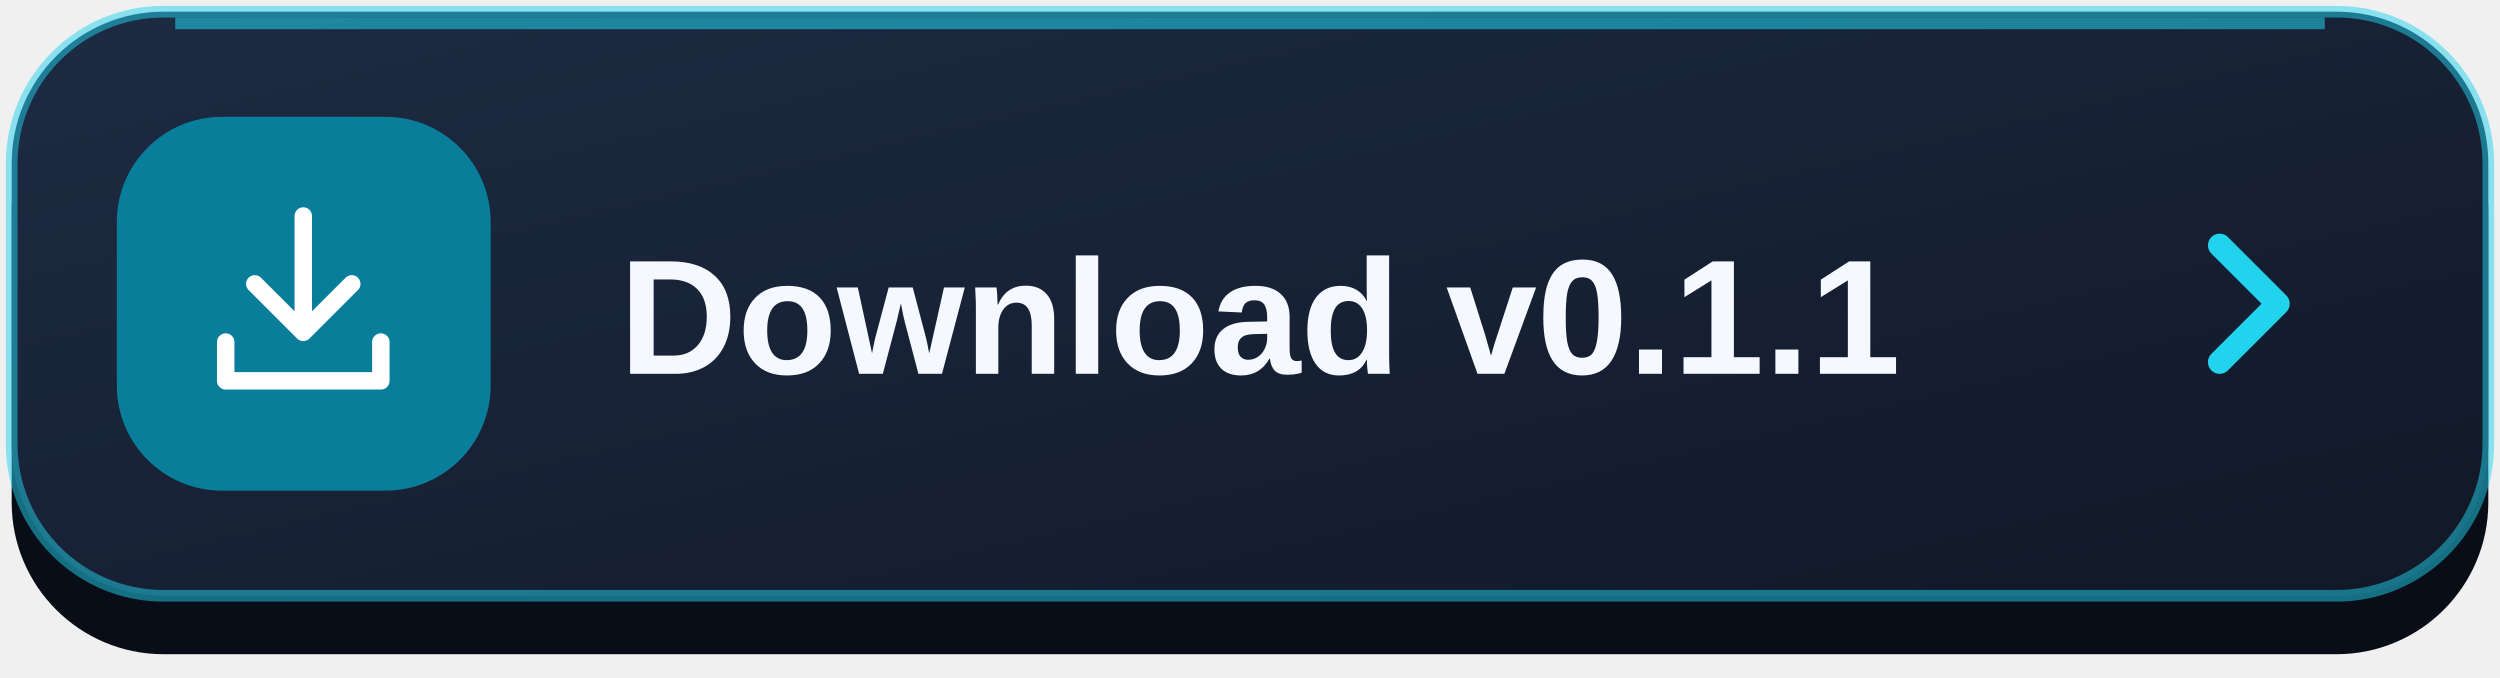
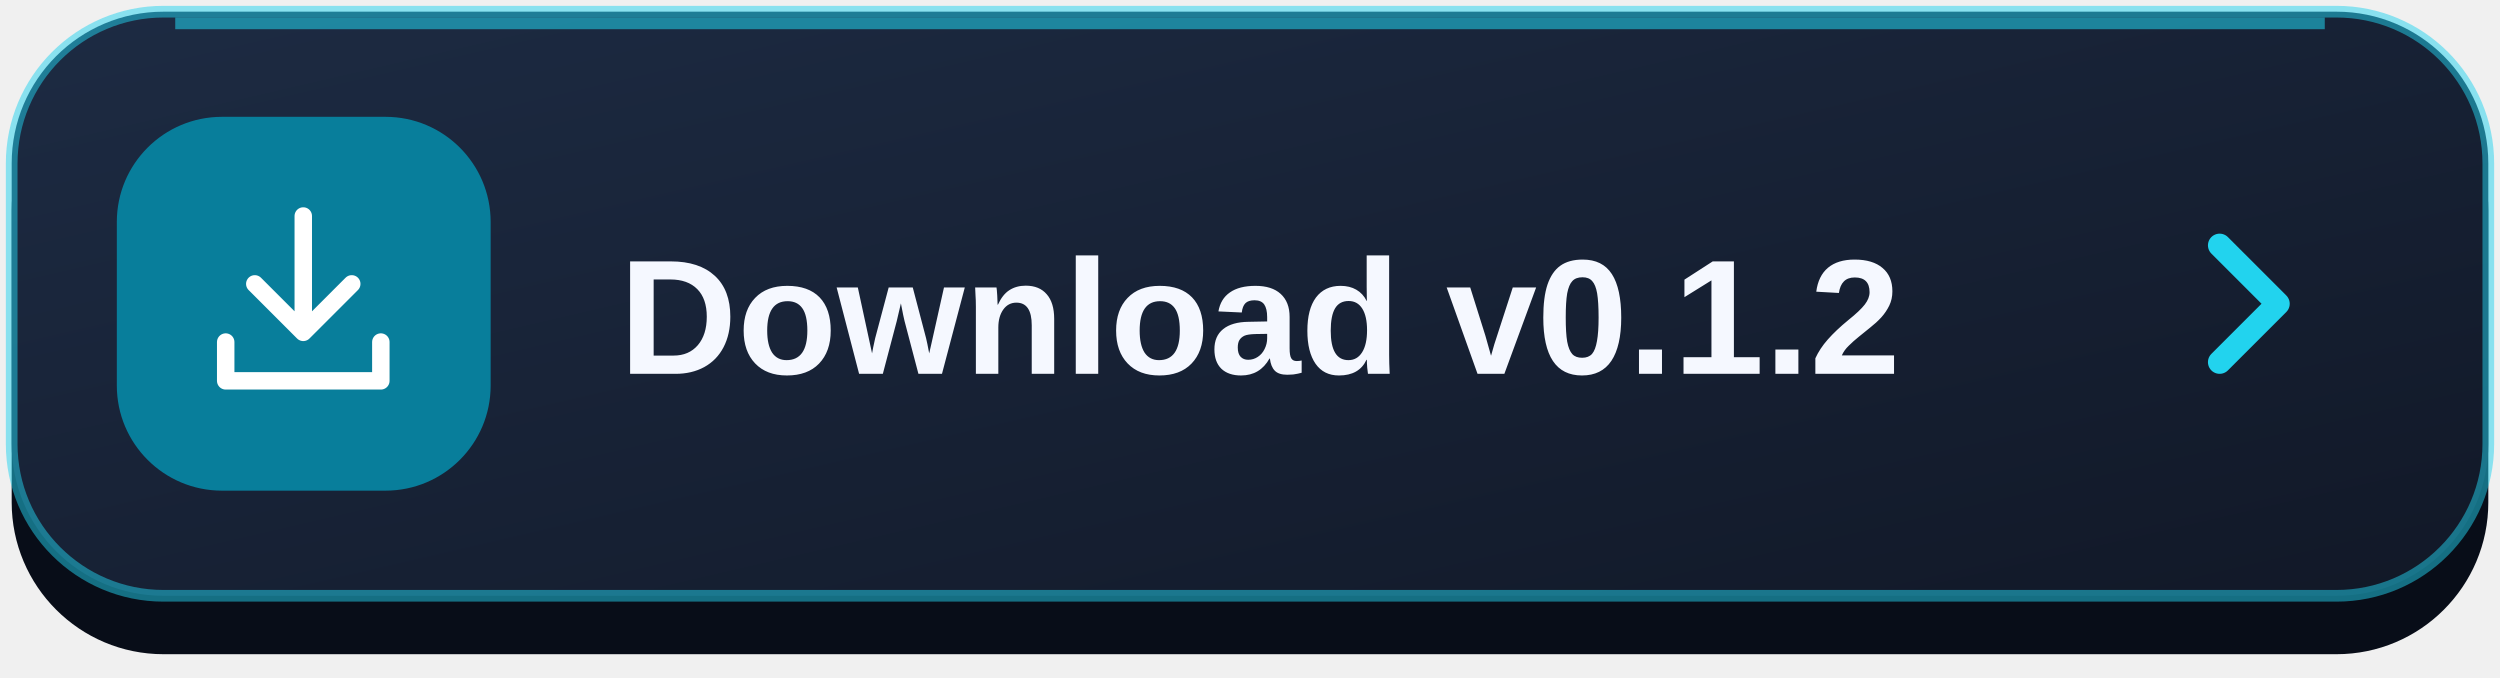
- <svg xmlns="http://www.w3.org/2000/svg" width="214" height="58" viewBox="0 0 214 58" role="img" aria-label="Download v0.1.1">
+ <svg xmlns="http://www.w3.org/2000/svg" width="214" height="58" viewBox="0 0 214 58" role="img" aria-label="Download v0.1.2">
  <defs>
    <linearGradient id="body" x2="1" y2="1">
      <stop stop-color="#1d2b43" />
      <stop offset="1" stop-color="#111827" />
    </linearGradient>
    <linearGradient id="accent">
      <stop stop-color="#087e9b" />
      <stop offset="1" stop-color="#22d3ee" />
    </linearGradient>
  </defs>
  <rect x="1" y="5" width="212" height="51" rx="13" fill="#080d18" />
  <rect x="1" y="1" width="212" height="50" rx="13" fill="url(#body)" stroke="#22d3ee" stroke-opacity=".5" />
  <path d="M15 2h184" stroke="#22d3ee" stroke-opacity=".55" />
  <rect x="10" y="10" width="32" height="32" rx="9" fill="#087e9b" />
  <g transform="translate(16 16) scale(.83)" fill="none" stroke="#fff" stroke-width="1.8" stroke-linecap="round" stroke-linejoin="round">
    <path d="M12 3v12m-5-5 5 5 5-5M4 16v4h16v-4" />
  </g>
-   <text x="53" y="32" fill="#f5f8ff" font-family="Arial,Helvetica,sans-serif" font-size="14" font-weight="700">Download v0.1.1</text>
+   <text x="53" y="32" fill="#f5f8ff" font-family="Arial,Helvetica,sans-serif" font-size="14" font-weight="700">Download v0.1.2</text>
  <path d="m190 21 5 5-5 5" fill="none" stroke="#22d3ee" stroke-width="2" stroke-linecap="round" stroke-linejoin="round" />
</svg>
